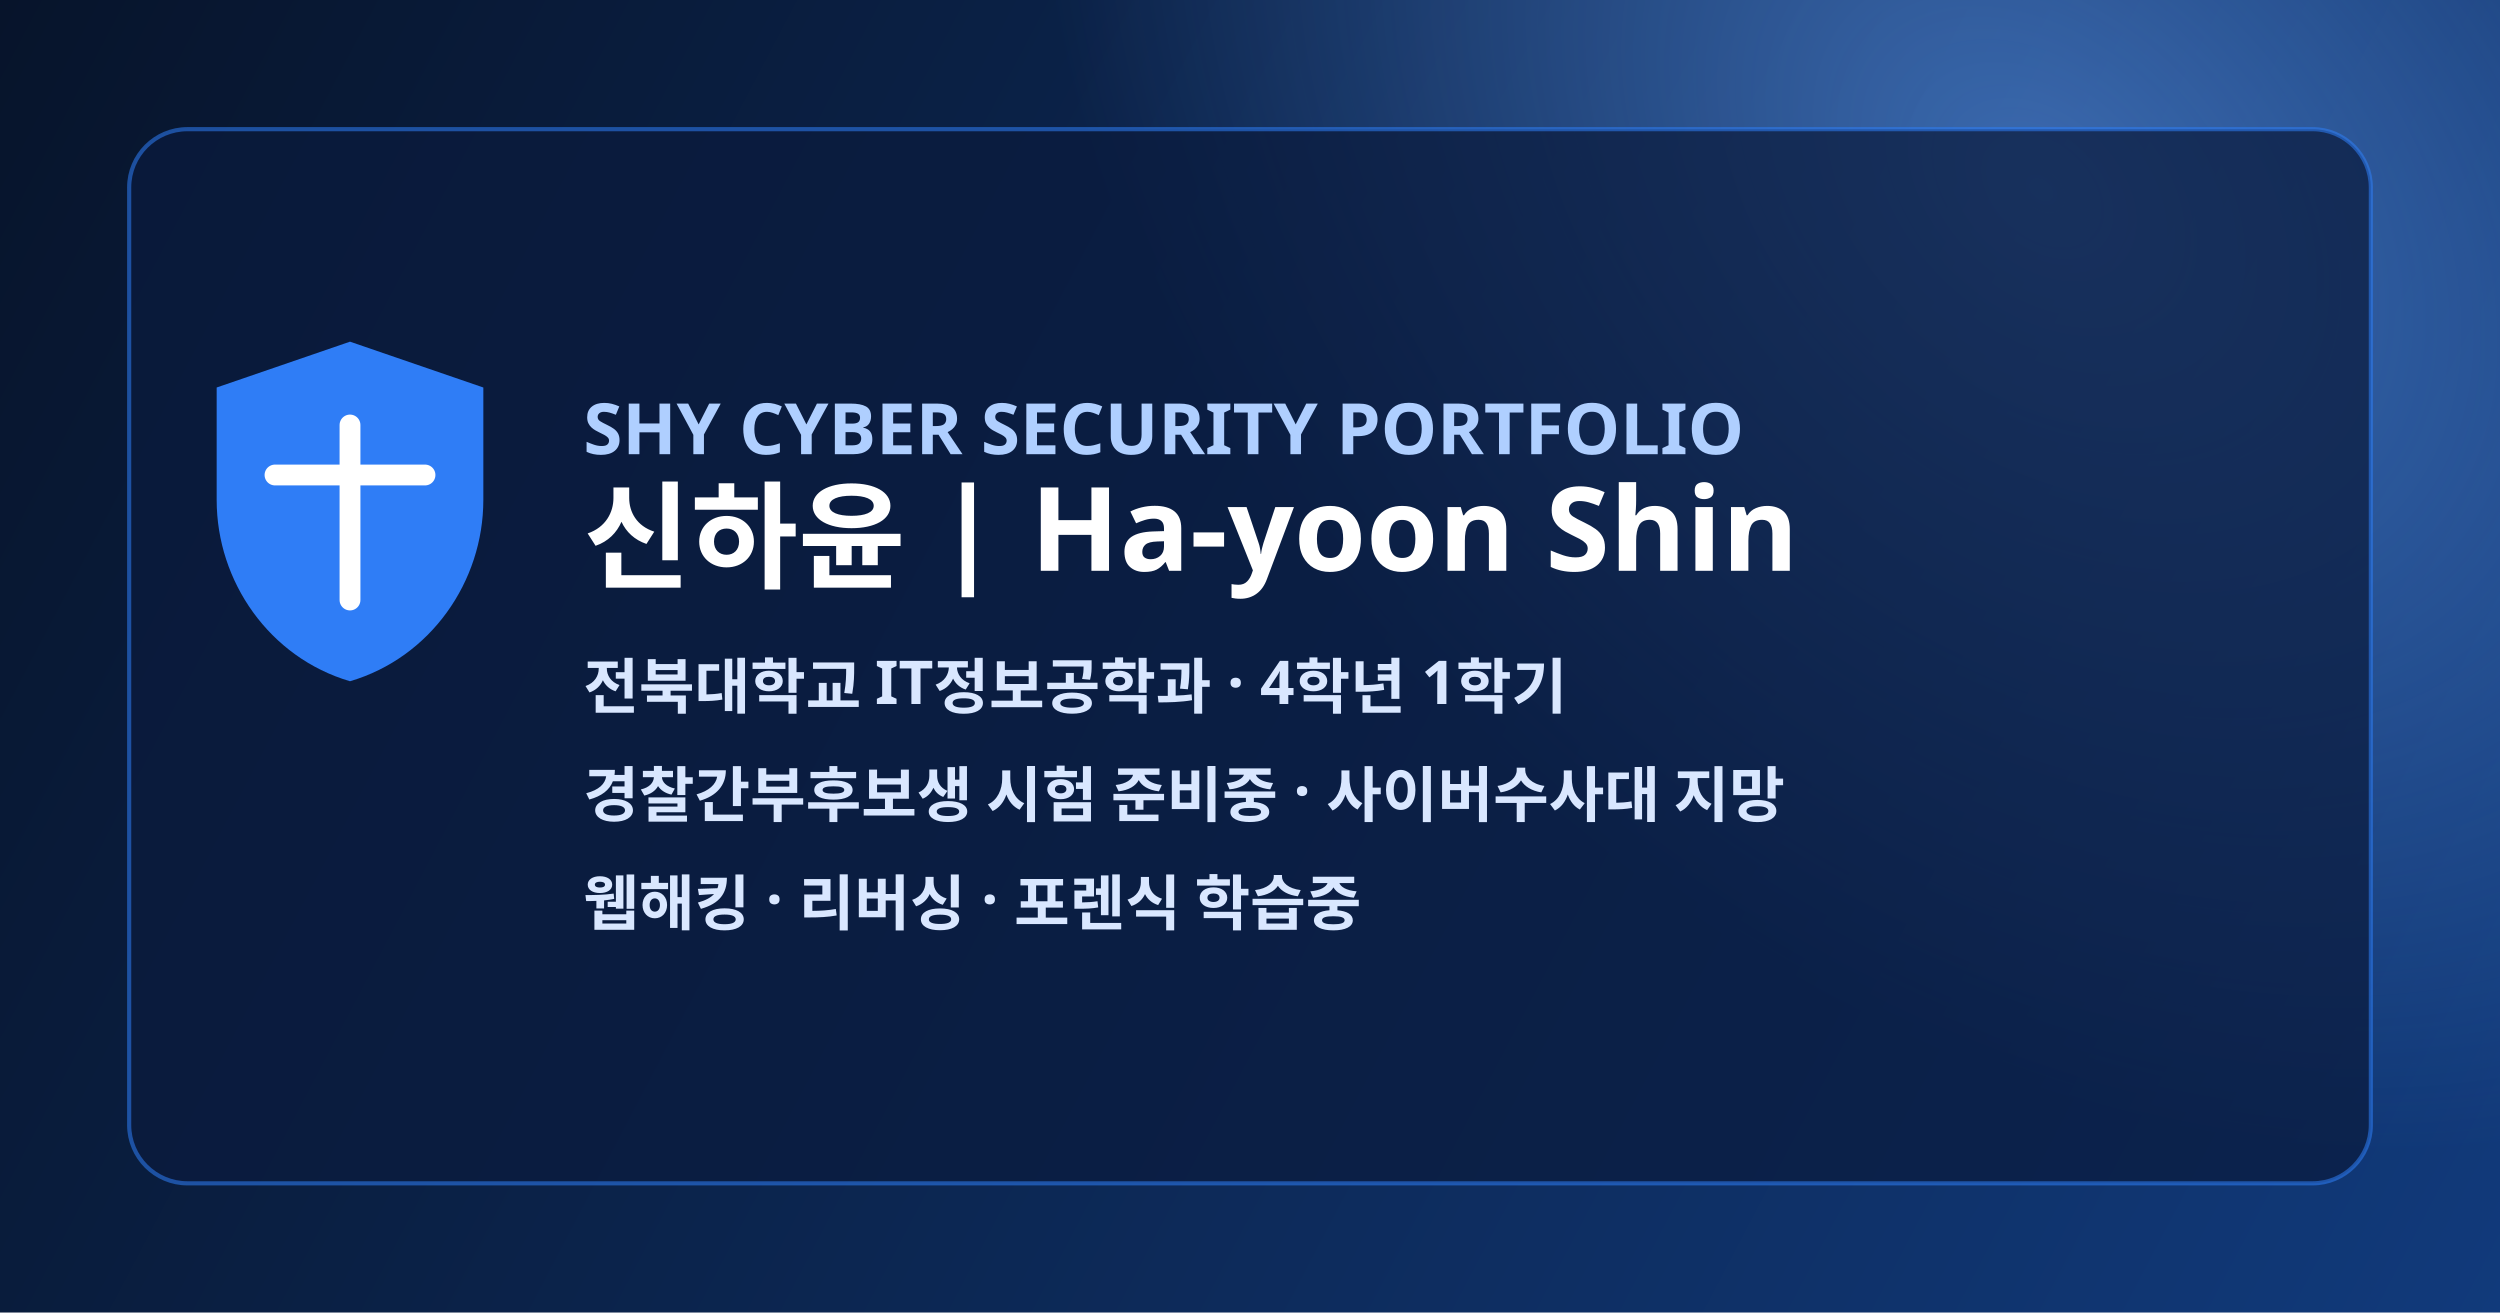
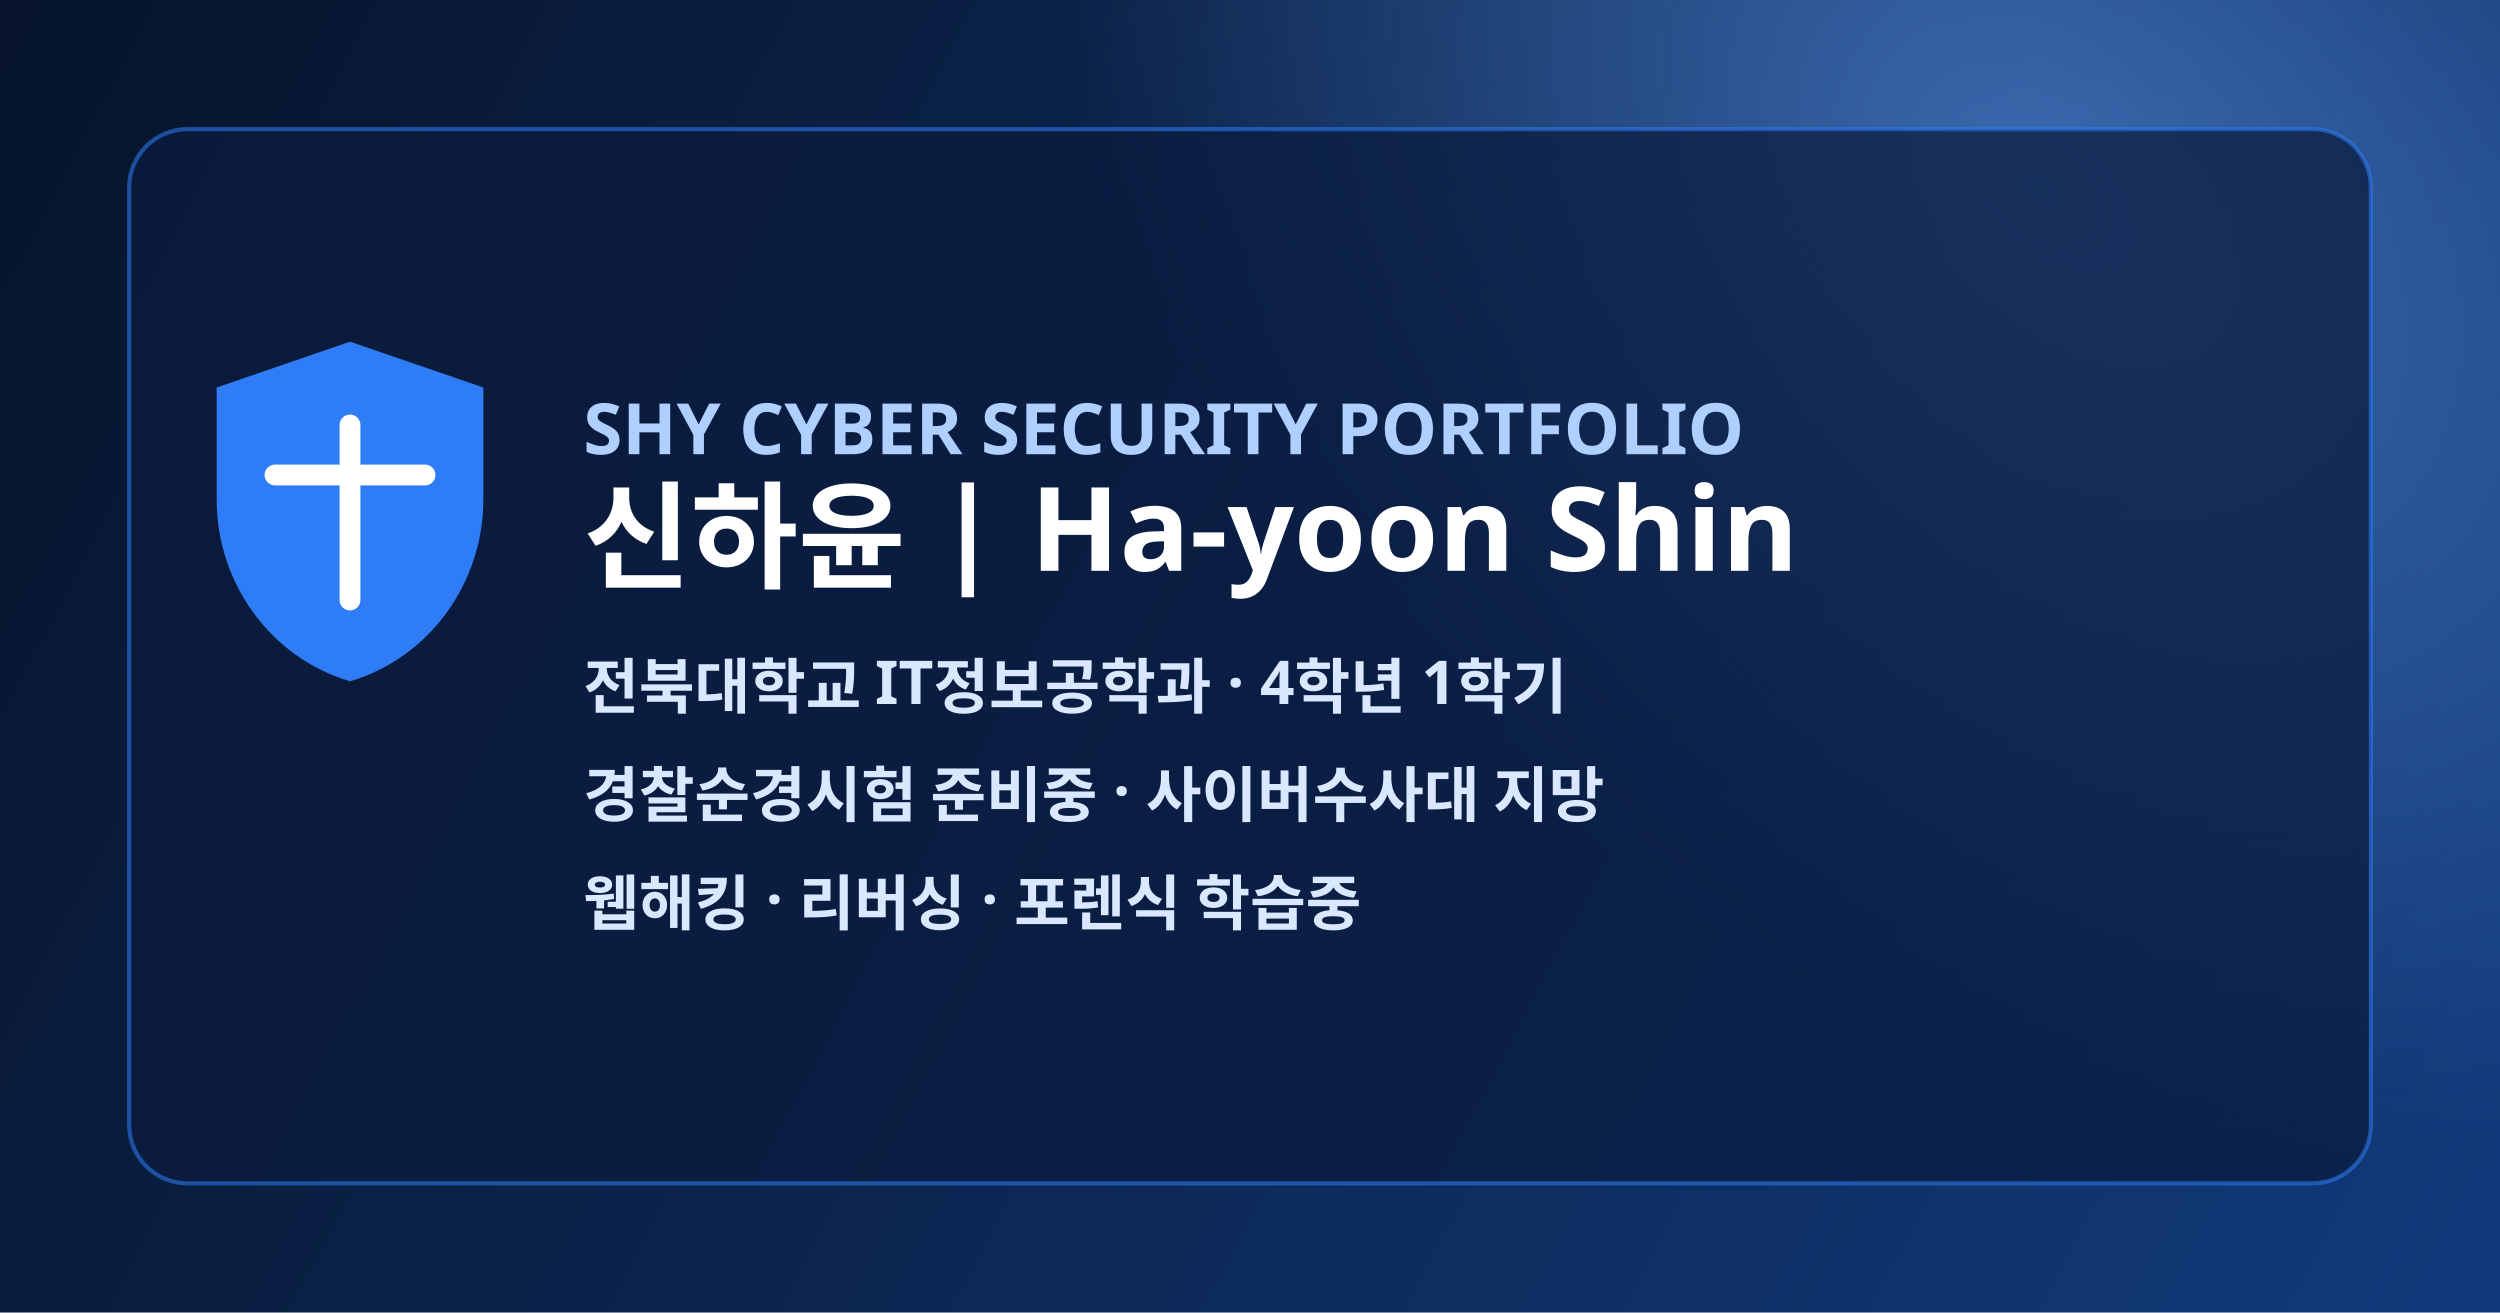
<svg xmlns="http://www.w3.org/2000/svg" width="1200" height="630" viewBox="0 0 1200 630" fill="none">
  <defs>
    <linearGradient id="bg" x1="0" y1="0" x2="1200" y2="630" gradientUnits="userSpaceOnUse">
      <stop stop-color="#07142B" />
      <stop offset="1" stop-color="#113A7B" />
    </linearGradient>
    <radialGradient id="glow" cx="0" cy="0" r="1" gradientUnits="userSpaceOnUse" gradientTransform="translate(980 90) rotate(131.578) scale(380.411 542.427)">
      <stop stop-color="#69A7FF" stop-opacity="0.5" />
      <stop offset="1" stop-color="#69A7FF" stop-opacity="0" />
    </radialGradient>
  </defs>
  <rect width="1200" height="630" fill="url(#bg)" />
  <rect width="1200" height="630" fill="url(#glow)" />
  <rect x="62" y="62" width="1076" height="506" rx="28" fill="#0A1B3D" fill-opacity="0.72" stroke="#2F7DF6" stroke-opacity="0.55" stroke-width="2" />
  <path d="M168 164L232 186V240C232 279.168 206.656 315.62 168 327C129.344 315.62 104 279.168 104 240V186L168 164Z" fill="#2F7DF6" />
  <path d="M168 204V288" stroke="white" stroke-width="10" stroke-linecap="round" />
  <path d="M132 228H204" stroke="white" stroke-width="10" stroke-linecap="round" />
  <text x="280" y="218" fill="#AFCFFF" font-size="34" font-family="Segoe UI, Pretendard, sans-serif" font-weight="700">SHY CYBER SECURITY PORTFOLIO</text>
  <text x="280" y="278" fill="white" font-size="56" font-family="Segoe UI, Pretendard, sans-serif" font-weight="800">신하윤 | Ha-yoon Shin</text>
  <text x="280" y="340" fill="#D9E7FF" font-size="29" font-family="Segoe UI, Pretendard, sans-serif" font-weight="600">전북대학교 IT정보공학과 · 4학년 1학기</text>
-   <text x="280" y="392" fill="#D9E7FF" font-size="29" font-family="Segoe UI, Pretendard, sans-serif" font-weight="600">경찰간부후보생 시험 준비중 · 사이버수사대 지망</text>
+   <text x="280" y="392" fill="#D9E7FF" font-size="29" font-family="Segoe UI, Pretendard, sans-serif" font-weight="600">경찰순경시험 준비중 · 사이버수사대 지망</text>
  <text x="280" y="444" fill="#D9E7FF" font-size="29" font-family="Segoe UI, Pretendard, sans-serif" font-weight="600">웹해킹 · 리버싱 · 포렌식 학습중</text>
</svg>
